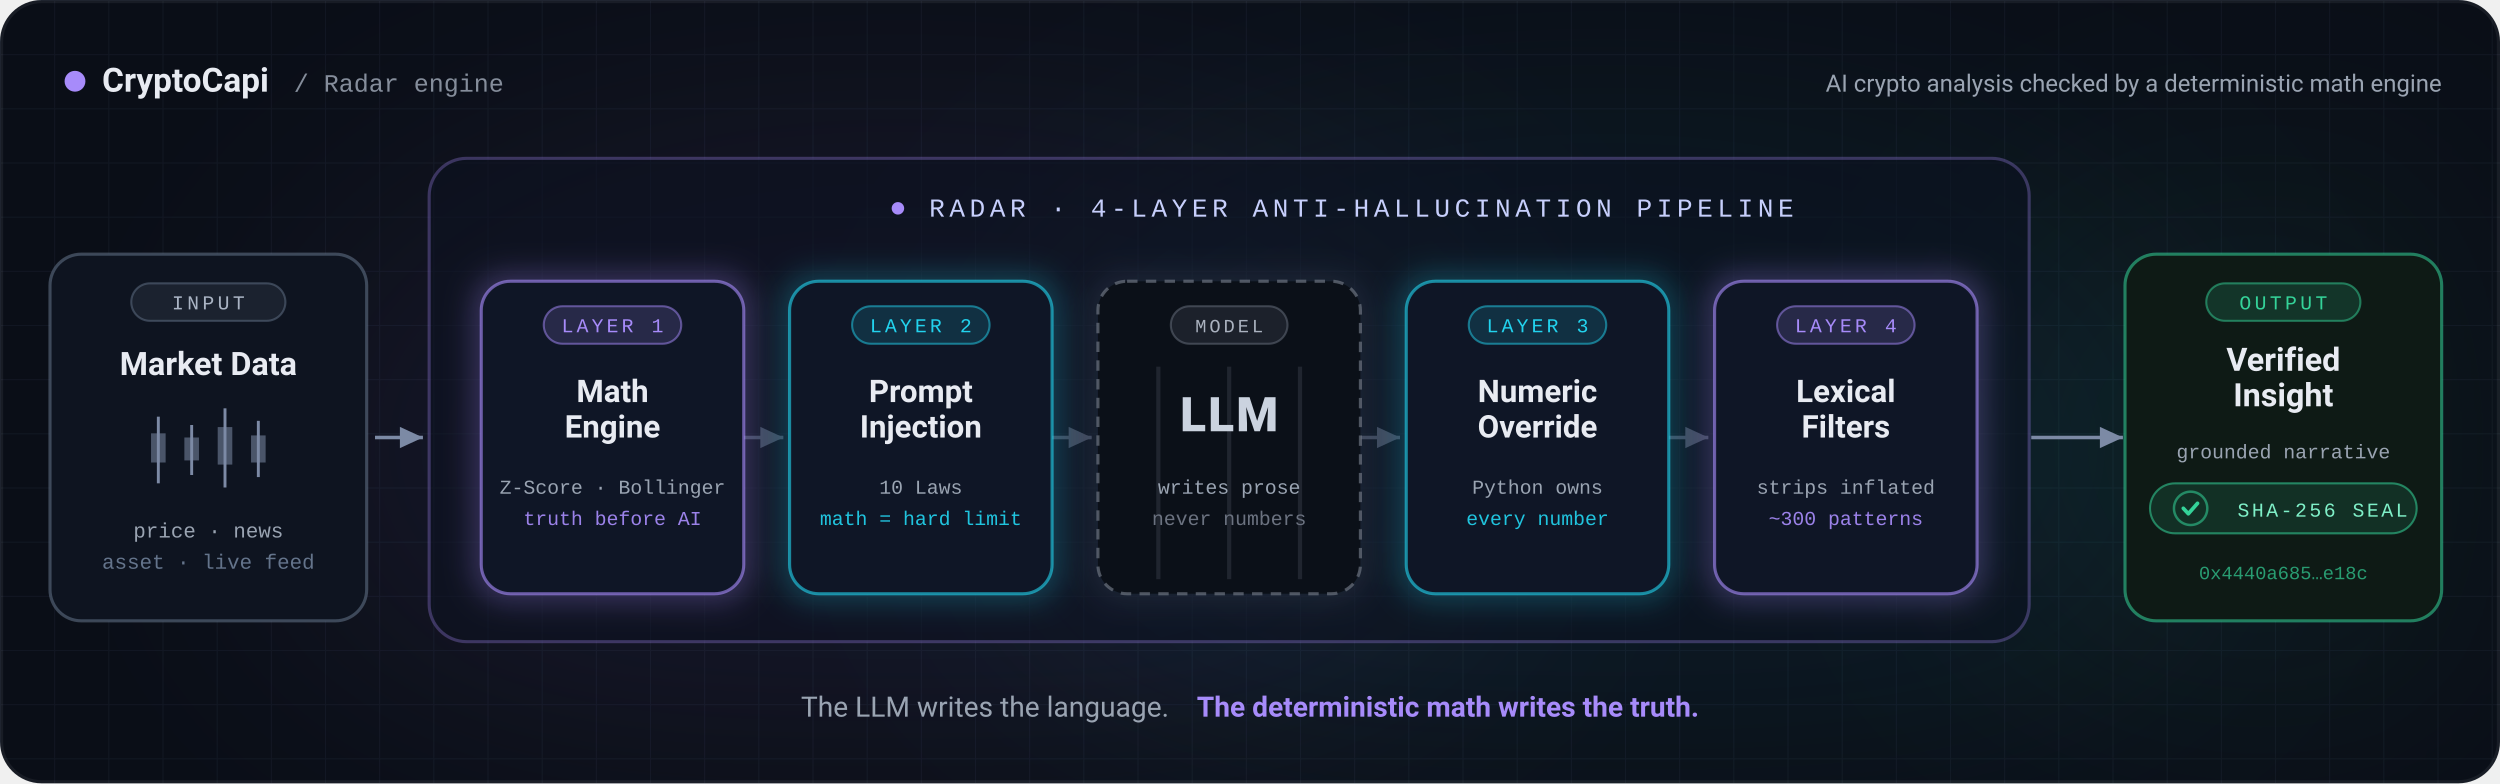
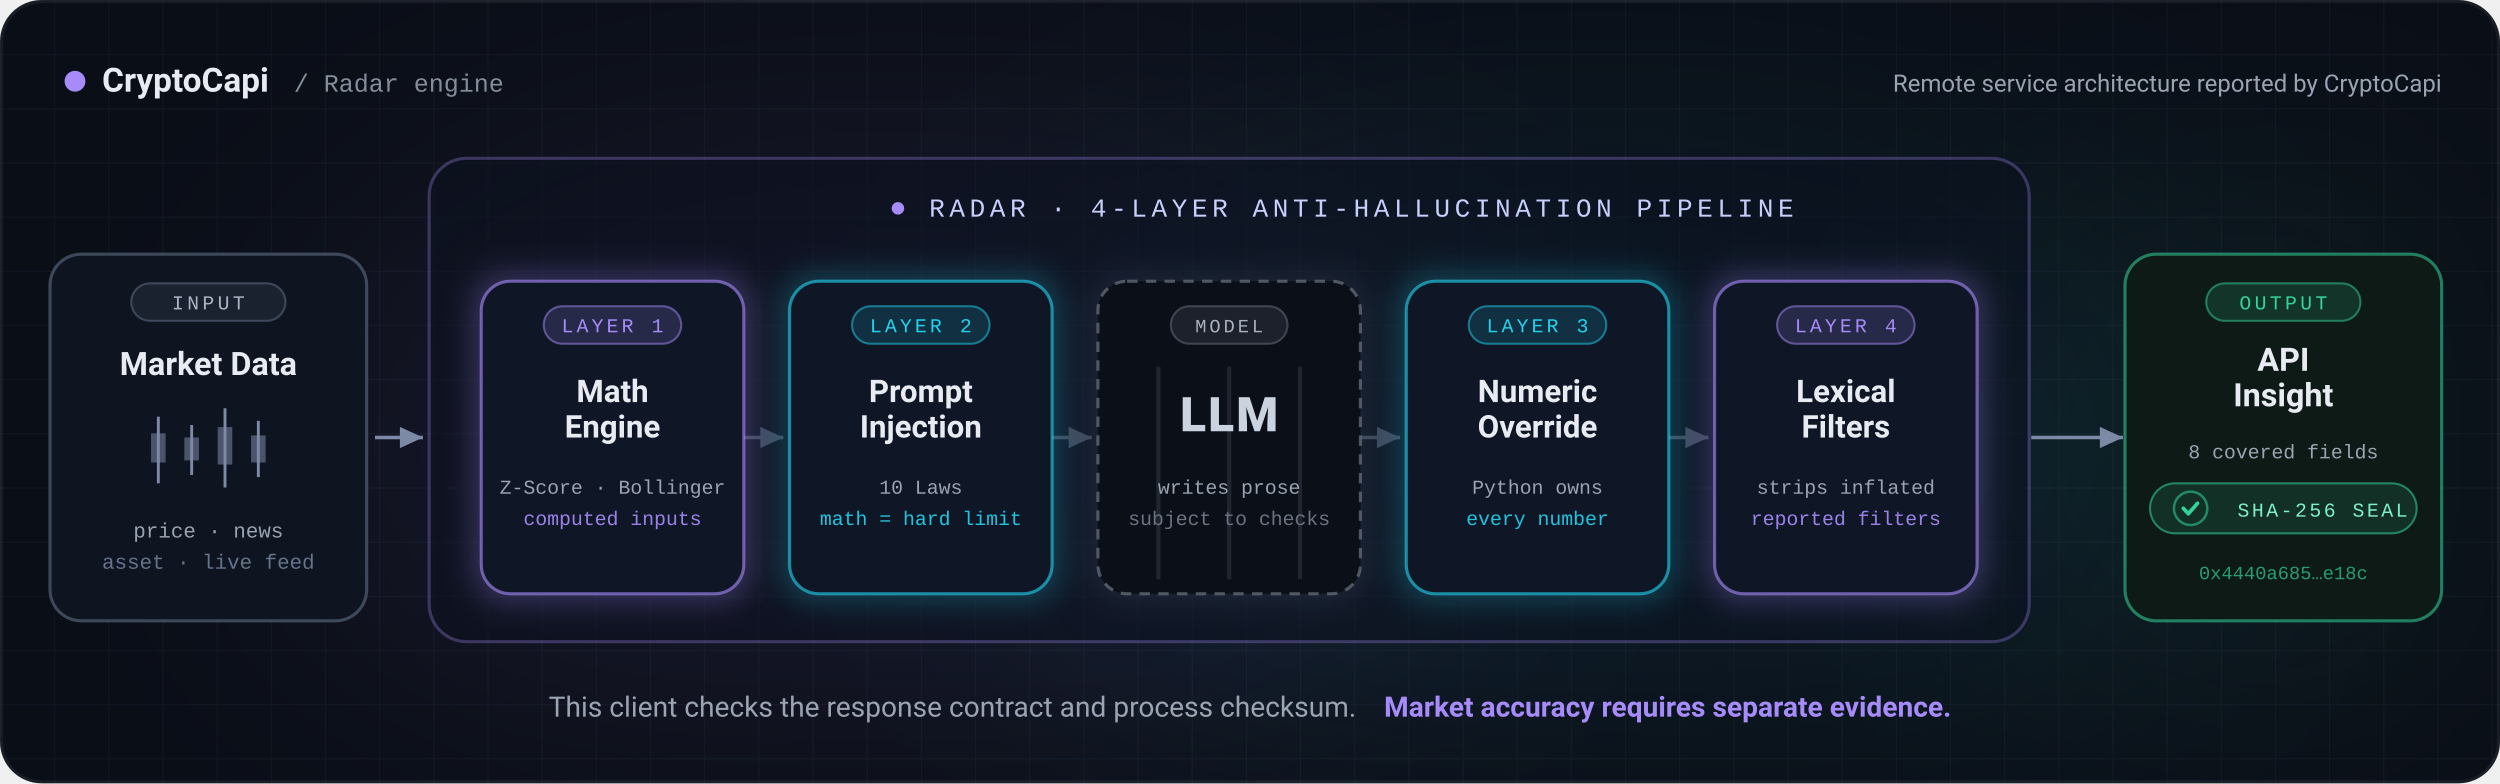
<svg xmlns="http://www.w3.org/2000/svg" viewBox="0 0 1200 376" width="1200" height="376" fill="#e8ebf2" font-family="system-ui, -apple-system, 'Segoe UI', Roboto, Helvetica, Arial, sans-serif" role="img" aria-labelledby="ttl dsc">
  <defs>
    <style>
      .mono { font-family: ui-monospace, 'SF Mono', SFMono-Regular, Menlo, Consolas, 'Liberation Mono', monospace; }
      .t-hi { fill: #e8ebf2; }
      .t-mid { fill: #9aa4b2; }
    </style>
    <filter id="soft" x="-40%" y="-40%" width="180%" height="180%">
      <feGaussianBlur stdDeviation="7" />
    </filter>
    <filter id="blurL" x="-60%" y="-60%" width="220%" height="220%">
      <feGaussianBlur stdDeviation="60" />
    </filter>
    <pattern id="grid" width="26" height="26" patternUnits="userSpaceOnUse">
      <path d="M26 0 L0 0 L0 26" fill="none" stroke="#9fb4ff" stroke-opacity="0.05" stroke-width="1" />
    </pattern>
    <marker id="arw" markerWidth="9" markerHeight="9" refX="6.5" refY="3" orient="auto-start-reverse">
      <path d="M0,0 L6.5,3 L0,6 Z" fill="#7c8aa5" />
    </marker>
  </defs>
  <rect x="0" y="0" width="1200" height="376" rx="20" fill="#0a0e17" />
  <rect x="0" y="0" width="1200" height="376" rx="20" fill="url(#grid)" />
  <ellipse cx="430" cy="215" rx="300" ry="170" fill="#a78bfa" opacity="0.07" filter="url(#blurL)" />
  <ellipse cx="770" cy="215" rx="300" ry="170" fill="#22d3ee" opacity="0.06" filter="url(#blurL)" />
  <ellipse cx="1090" cy="215" rx="150" ry="130" fill="#34d399" opacity="0.06" filter="url(#blurL)" />
  <rect x="0.75" y="0.75" width="1198.5" height="374.5" rx="19.25" fill="none" stroke="#ffffff" stroke-opacity="0.06" stroke-width="1.5" />
  <circle cx="36" cy="39" r="5" fill="#a78bfa" />
  <text x="49" y="44" font-size="16" font-weight="700" class="t-hi">CryptoCapi</text>
  <text x="141" y="44" font-size="12" class="mono t-mid" fill-opacity="0.85">/ Radar engine</text>
-   <text x="1172" y="44" text-anchor="end" font-size="11.5" class="t-mid">AI crypto analysis checked by a deterministic math engine</text>
+   <text x="1172" y="44" text-anchor="end" font-size="11.5" class="t-mid">Remote service architecture reported by CryptoCapi</text>
  <g stroke="#7c8aa5" stroke-width="1.7" marker-end="url(#arw)" fill="none">
    <line x1="180" y1="210" x2="203" y2="210" />
    <line x1="357" y1="210" x2="376" y2="210" />
    <line x1="505" y1="210" x2="524" y2="210" />
    <line x1="653" y1="210" x2="672" y2="210" />
    <line x1="801" y1="210" x2="820" y2="210" />
    <line x1="975" y1="210" x2="1019" y2="210" />
  </g>
  <rect x="206" y="76" width="768" height="232" rx="18" fill="#0c1220" fill-opacity="0.55" stroke="#a78bfa" stroke-opacity="0.30" stroke-width="1.5" />
  <circle cx="431" cy="100" r="3" fill="#a78bfa" />
  <text x="446" y="104" font-size="12.5" letter-spacing="2.2" class="mono" fill="#c7cffc">RADAR · 4-LAYER ANTI-HALLUCINATION PIPELINE</text>
  <g>
    <rect x="24" y="122" width="152" height="176" rx="15" fill="#0e1420" stroke="#64748b" stroke-opacity="0.55" stroke-width="1.5" />
    <rect x="63" y="136" width="74" height="18" rx="9" fill="#64748b" fill-opacity="0.15" stroke="#64748b" stroke-opacity="0.5" />
    <text x="100" y="148.5" text-anchor="middle" font-size="9.5" letter-spacing="1.6" class="mono" fill="#aab4c4">INPUT</text>
    <text x="100" y="180" text-anchor="middle" font-size="15.5" font-weight="700" class="t-hi">Market Data</text>
    <g stroke="#7c8aa5" stroke-width="1.4">
      <line x1="76" y1="200" x2="76" y2="232" />
      <rect x="72.5" y="208" width="7" height="14" fill="#7c8aa5" fill-opacity="0.55" stroke="none" />
      <line x1="92" y1="204" x2="92" y2="228" />
      <rect x="88.5" y="210" width="7" height="11" fill="#7c8aa5" fill-opacity="0.55" stroke="none" />
      <line x1="108" y1="196" x2="108" y2="234" />
      <rect x="104.5" y="205" width="7" height="18" fill="#7c8aa5" fill-opacity="0.55" stroke="none" />
      <line x1="124" y1="202" x2="124" y2="229" />
      <rect x="120.5" y="209" width="7" height="13" fill="#7c8aa5" fill-opacity="0.55" stroke="none" />
    </g>
    <text x="100" y="258" text-anchor="middle" font-size="10" class="mono t-mid">price · news</text>
    <text x="100" y="273" text-anchor="middle" font-size="10" class="mono" fill="#64748b">asset · live feed</text>
  </g>
  <g>
    <rect x="227" y="131" width="134" height="158" rx="16" fill="#a78bfa" opacity="0.28" filter="url(#soft)" />
    <rect x="231" y="135" width="126" height="150" rx="14" fill="#0f1626" stroke="#a78bfa" stroke-opacity="0.6" stroke-width="1.5" />
    <rect x="261" y="147" width="66" height="18" rx="9" fill="#a78bfa" fill-opacity="0.16" stroke="#a78bfa" stroke-opacity="0.5" />
    <text x="294" y="159.5" text-anchor="middle" font-size="9.5" letter-spacing="1.5" class="mono" fill="#a78bfa">LAYER 1</text>
    <text x="294" y="193" text-anchor="middle" font-size="15" font-weight="700" class="t-hi">Math</text>
    <text x="294" y="210" text-anchor="middle" font-size="15" font-weight="700" class="t-hi">Engine</text>
    <text x="294" y="237" text-anchor="middle" font-size="9.5" class="mono t-mid">Z-Score · Bollinger</text>
-     <text x="294" y="252" text-anchor="middle" font-size="9.5" class="mono" fill="#a78bfa" fill-opacity="0.92">truth before AI</text>
+     <text x="294" y="252" text-anchor="middle" font-size="9.5" class="mono" fill="#a78bfa" fill-opacity="0.92">computed inputs</text>
  </g>
  <g>
    <rect x="375" y="131" width="134" height="158" rx="16" fill="#22d3ee" opacity="0.24" filter="url(#soft)" />
    <rect x="379" y="135" width="126" height="150" rx="14" fill="#0f1626" stroke="#22d3ee" stroke-opacity="0.6" stroke-width="1.5" />
    <rect x="409" y="147" width="66" height="18" rx="9" fill="#22d3ee" fill-opacity="0.14" stroke="#22d3ee" stroke-opacity="0.5" />
    <text x="442" y="159.5" text-anchor="middle" font-size="9.5" letter-spacing="1.5" class="mono" fill="#22d3ee">LAYER 2</text>
    <text x="442" y="193" text-anchor="middle" font-size="15" font-weight="700" class="t-hi">Prompt</text>
    <text x="442" y="210" text-anchor="middle" font-size="15" font-weight="700" class="t-hi">Injection</text>
    <text x="442" y="237" text-anchor="middle" font-size="9.5" class="mono t-mid">10 Laws</text>
    <text x="442" y="252" text-anchor="middle" font-size="9.5" class="mono" fill="#22d3ee" fill-opacity="0.92">math = hard limit</text>
  </g>
  <g>
    <rect x="523" y="131" width="134" height="158" rx="16" fill="#64748b" opacity="0.16" filter="url(#soft)" />
    <rect x="527" y="135" width="126" height="150" rx="14" fill="#0b1018" stroke="#6b7280" stroke-opacity="0.7" stroke-width="1.5" stroke-dasharray="5 4" />
    <g stroke="#6b7280" stroke-opacity="0.22" stroke-width="2">
      <line x1="556" y1="176" x2="556" y2="278" />
      <line x1="590" y1="176" x2="590" y2="278" />
      <line x1="624" y1="176" x2="624" y2="278" />
    </g>
    <rect x="562" y="147" width="56" height="18" rx="9" fill="#6b7280" fill-opacity="0.18" stroke="#6b7280" stroke-opacity="0.5" />
    <text x="590" y="159.5" text-anchor="middle" font-size="9" letter-spacing="1.4" class="mono" fill="#aab2bf">MODEL</text>
    <text x="590" y="207" text-anchor="middle" font-size="23" font-weight="800" fill="#cbd3df" letter-spacing="1">LLM</text>
    <text x="590" y="237" text-anchor="middle" font-size="9.5" class="mono t-mid">writes prose</text>
-     <text x="590" y="252" text-anchor="middle" font-size="9.5" class="mono" fill="#6b7280">never numbers</text>
+     <text x="590" y="252" text-anchor="middle" font-size="9.5" class="mono" fill="#6b7280">subject to checks</text>
  </g>
  <g>
    <rect x="671" y="131" width="134" height="158" rx="16" fill="#22d3ee" opacity="0.24" filter="url(#soft)" />
    <rect x="675" y="135" width="126" height="150" rx="14" fill="#0f1626" stroke="#22d3ee" stroke-opacity="0.6" stroke-width="1.5" />
    <rect x="705" y="147" width="66" height="18" rx="9" fill="#22d3ee" fill-opacity="0.14" stroke="#22d3ee" stroke-opacity="0.5" />
    <text x="738" y="159.5" text-anchor="middle" font-size="9.5" letter-spacing="1.5" class="mono" fill="#22d3ee">LAYER 3</text>
    <text x="738" y="193" text-anchor="middle" font-size="15" font-weight="700" class="t-hi">Numeric</text>
    <text x="738" y="210" text-anchor="middle" font-size="15" font-weight="700" class="t-hi">Override</text>
    <text x="738" y="237" text-anchor="middle" font-size="9.5" class="mono t-mid">Python owns</text>
    <text x="738" y="252" text-anchor="middle" font-size="9.5" class="mono" fill="#22d3ee" fill-opacity="0.92">every number</text>
  </g>
  <g>
    <rect x="819" y="131" width="134" height="158" rx="16" fill="#a78bfa" opacity="0.28" filter="url(#soft)" />
    <rect x="823" y="135" width="126" height="150" rx="14" fill="#0f1626" stroke="#a78bfa" stroke-opacity="0.6" stroke-width="1.5" />
    <rect x="853" y="147" width="66" height="18" rx="9" fill="#a78bfa" fill-opacity="0.16" stroke="#a78bfa" stroke-opacity="0.5" />
    <text x="886" y="159.5" text-anchor="middle" font-size="9.5" letter-spacing="1.5" class="mono" fill="#a78bfa">LAYER 4</text>
    <text x="886" y="193" text-anchor="middle" font-size="15" font-weight="700" class="t-hi">Lexical</text>
    <text x="886" y="210" text-anchor="middle" font-size="15" font-weight="700" class="t-hi">Filters</text>
    <text x="886" y="237" text-anchor="middle" font-size="9.5" class="mono t-mid">strips inflated</text>
-     <text x="886" y="252" text-anchor="middle" font-size="9.5" class="mono" fill="#a78bfa" fill-opacity="0.92">~300 patterns</text>
+     <text x="886" y="252" text-anchor="middle" font-size="9.5" class="mono" fill="#a78bfa" fill-opacity="0.92">reported filters</text>
  </g>
  <g>
    <rect x="1020" y="122" width="152" height="176" rx="15" fill="#0e1a15" stroke="#34d399" stroke-opacity="0.55" stroke-width="1.5" />
    <rect x="1059" y="136" width="74" height="18" rx="9" fill="#34d399" fill-opacity="0.15" stroke="#34d399" stroke-opacity="0.5" />
    <text x="1096" y="148.5" text-anchor="middle" font-size="9.5" letter-spacing="1.6" class="mono" fill="#34d399">OUTPUT</text>
-     <text x="1096" y="178" text-anchor="middle" font-size="15.5" font-weight="700" class="t-hi">Verified</text>
+     <text x="1096" y="178" text-anchor="middle" font-size="15.5" font-weight="700" class="t-hi">API</text>
    <text x="1096" y="195" text-anchor="middle" font-size="15.5" font-weight="700" class="t-hi">Insight</text>
-     <text x="1096" y="220" text-anchor="middle" font-size="9.5" class="mono t-mid">grounded narrative</text>
+     <text x="1096" y="220" text-anchor="middle" font-size="9.5" class="mono t-mid">8 covered fields</text>
    <rect x="1032" y="232" width="128" height="24" rx="12" fill="#34d399" fill-opacity="0.12" stroke="#34d399" stroke-opacity="0.55" />
    <path d="M1048 244 l2.4 2.6 l4.4 -5" fill="none" stroke="#34d399" stroke-width="1.8" stroke-linecap="round" stroke-linejoin="round" />
    <circle cx="1051.5" cy="244" r="8" fill="none" stroke="#34d399" stroke-opacity="0.55" stroke-width="1.2" />
    <text x="1074" y="248" font-size="9.5" letter-spacing="1.2" class="mono" fill="#7ff0c8">SHA-256 SEAL</text>
    <text x="1096" y="278" text-anchor="middle" font-size="9" class="mono" fill="#34d399" fill-opacity="0.7">0x4440a685…e18c</text>
  </g>
  <text x="600" y="344" text-anchor="middle" font-size="13.5">
-     <tspan class="t-mid">The LLM writes the language.</tspan>
-     <tspan dx="10" fill="#a78bfa" font-weight="700">The deterministic math writes the truth.</tspan>
+     <tspan class="t-mid">This client checks the response contract and process checksum.</tspan>
+     <tspan dx="10" fill="#a78bfa" font-weight="700">Market accuracy requires separate evidence.</tspan>
  </text>
</svg>
